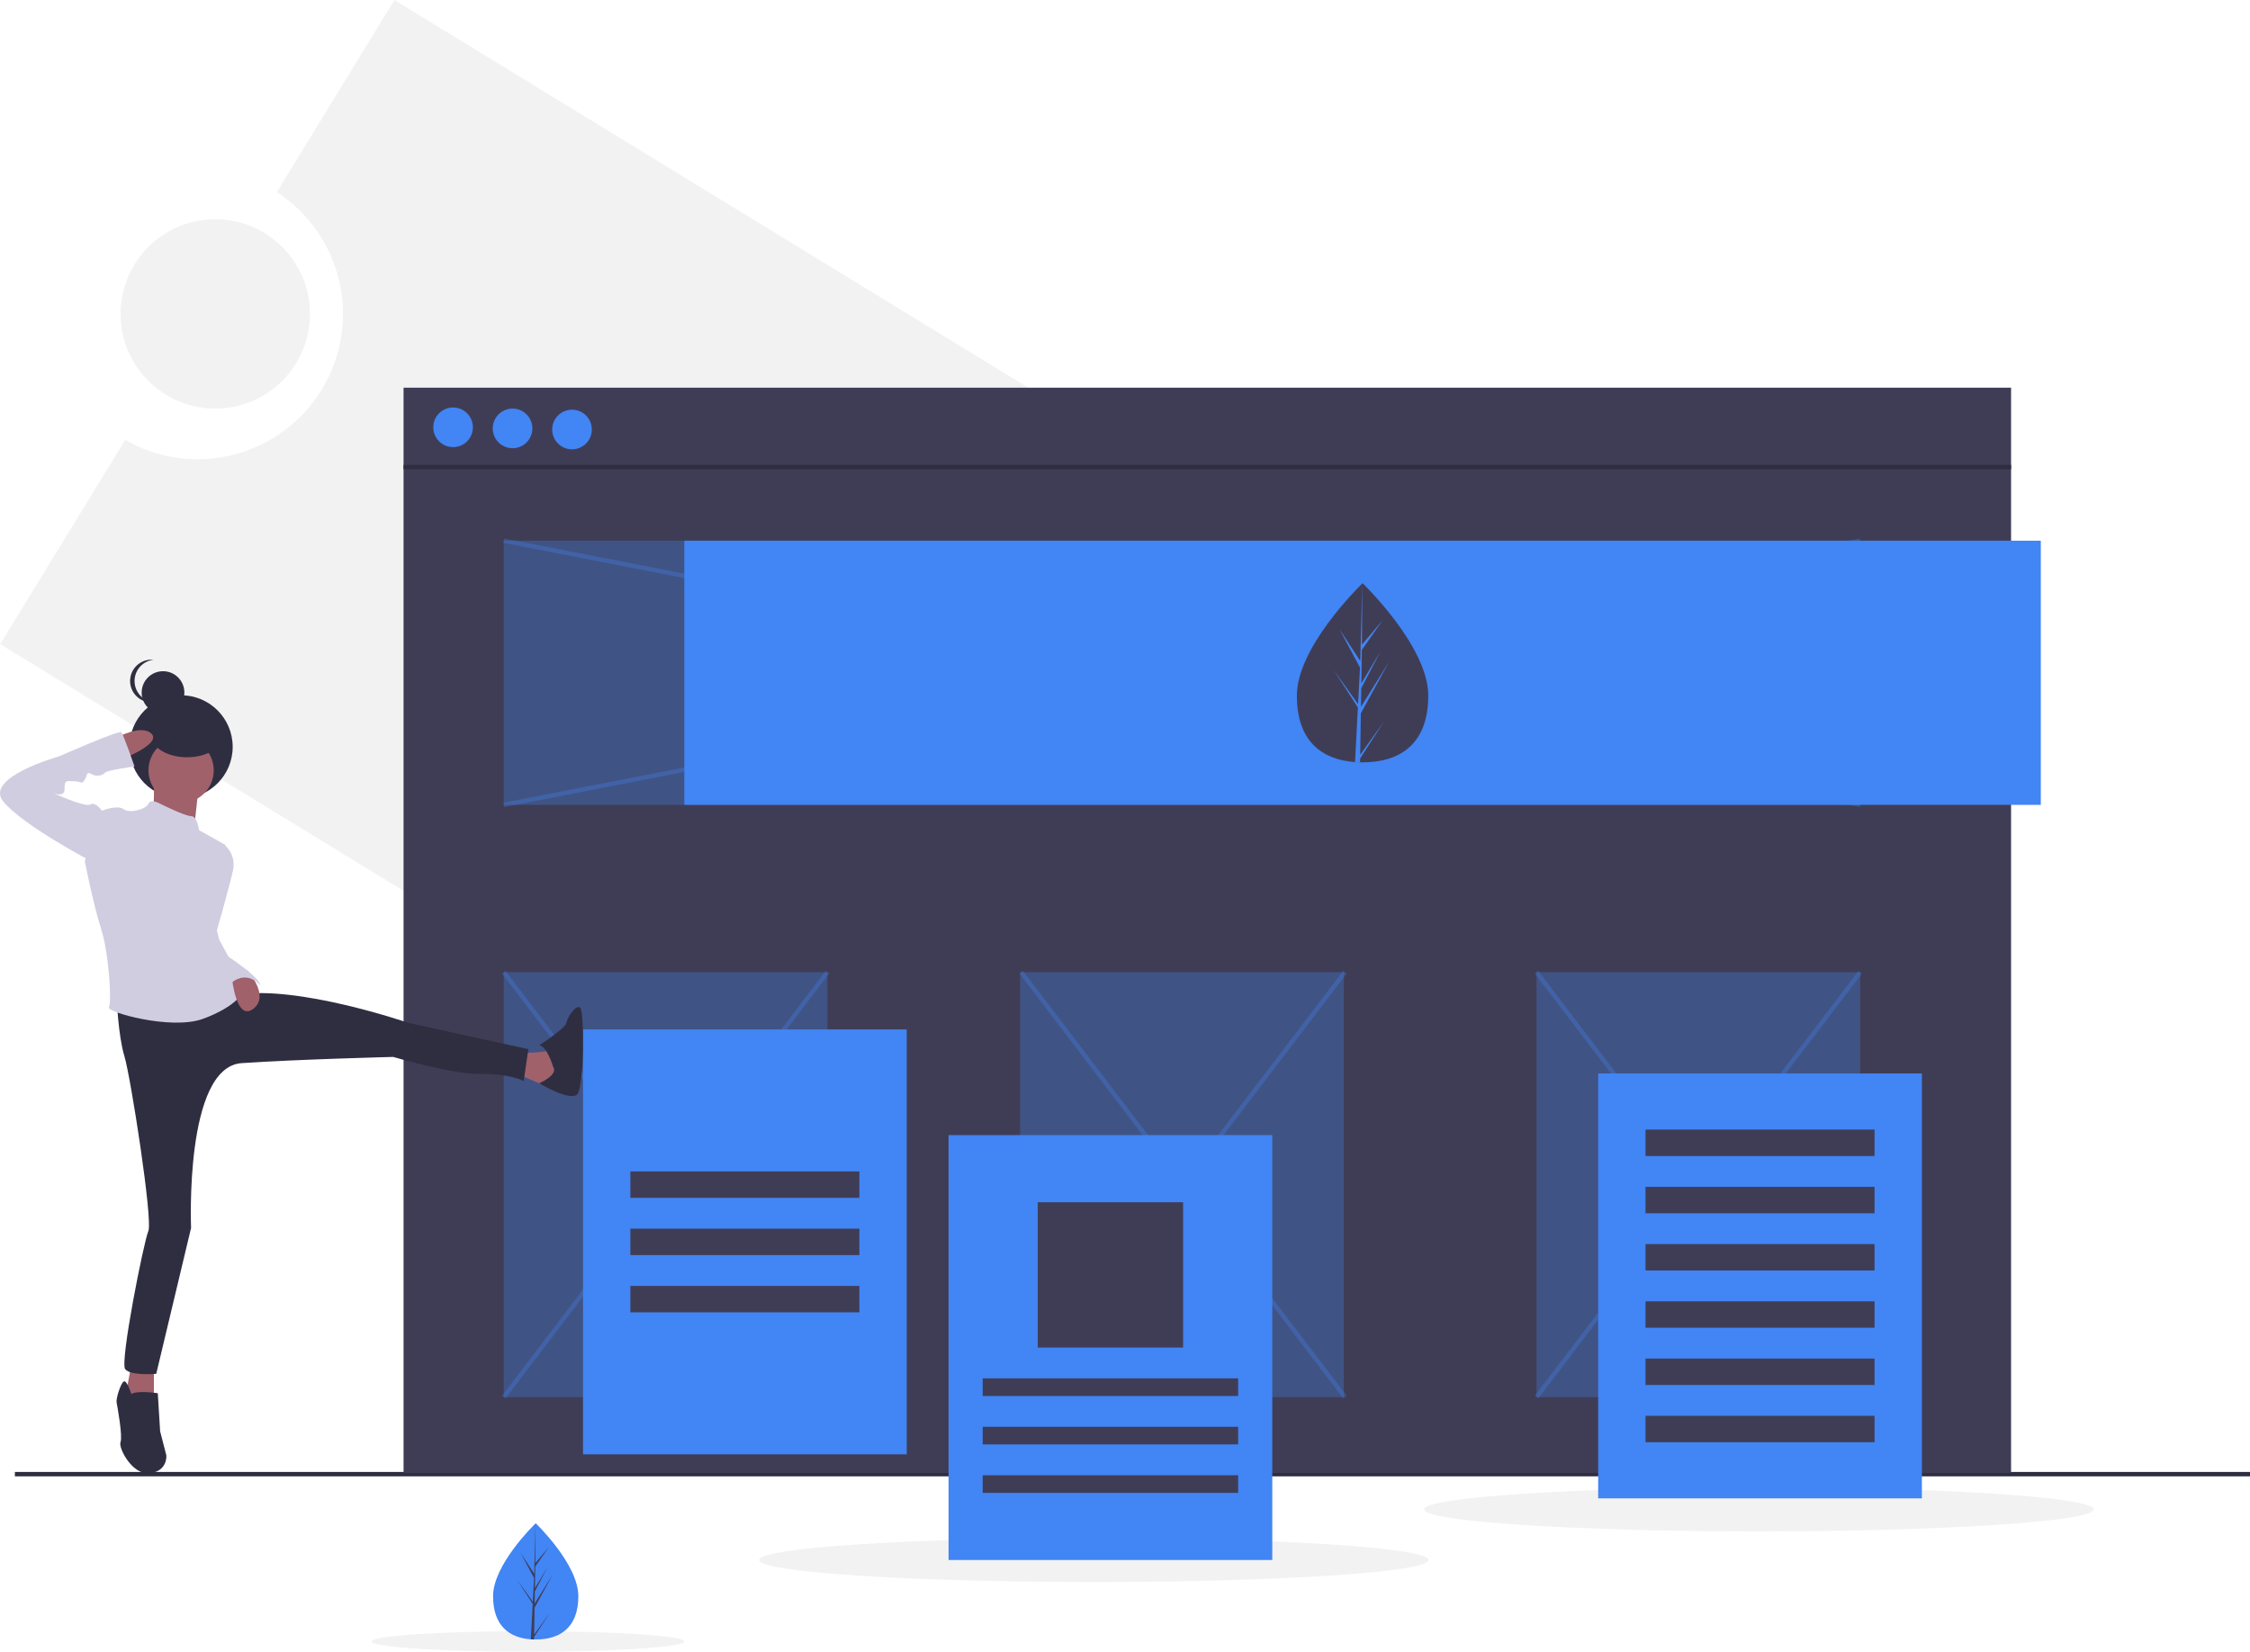
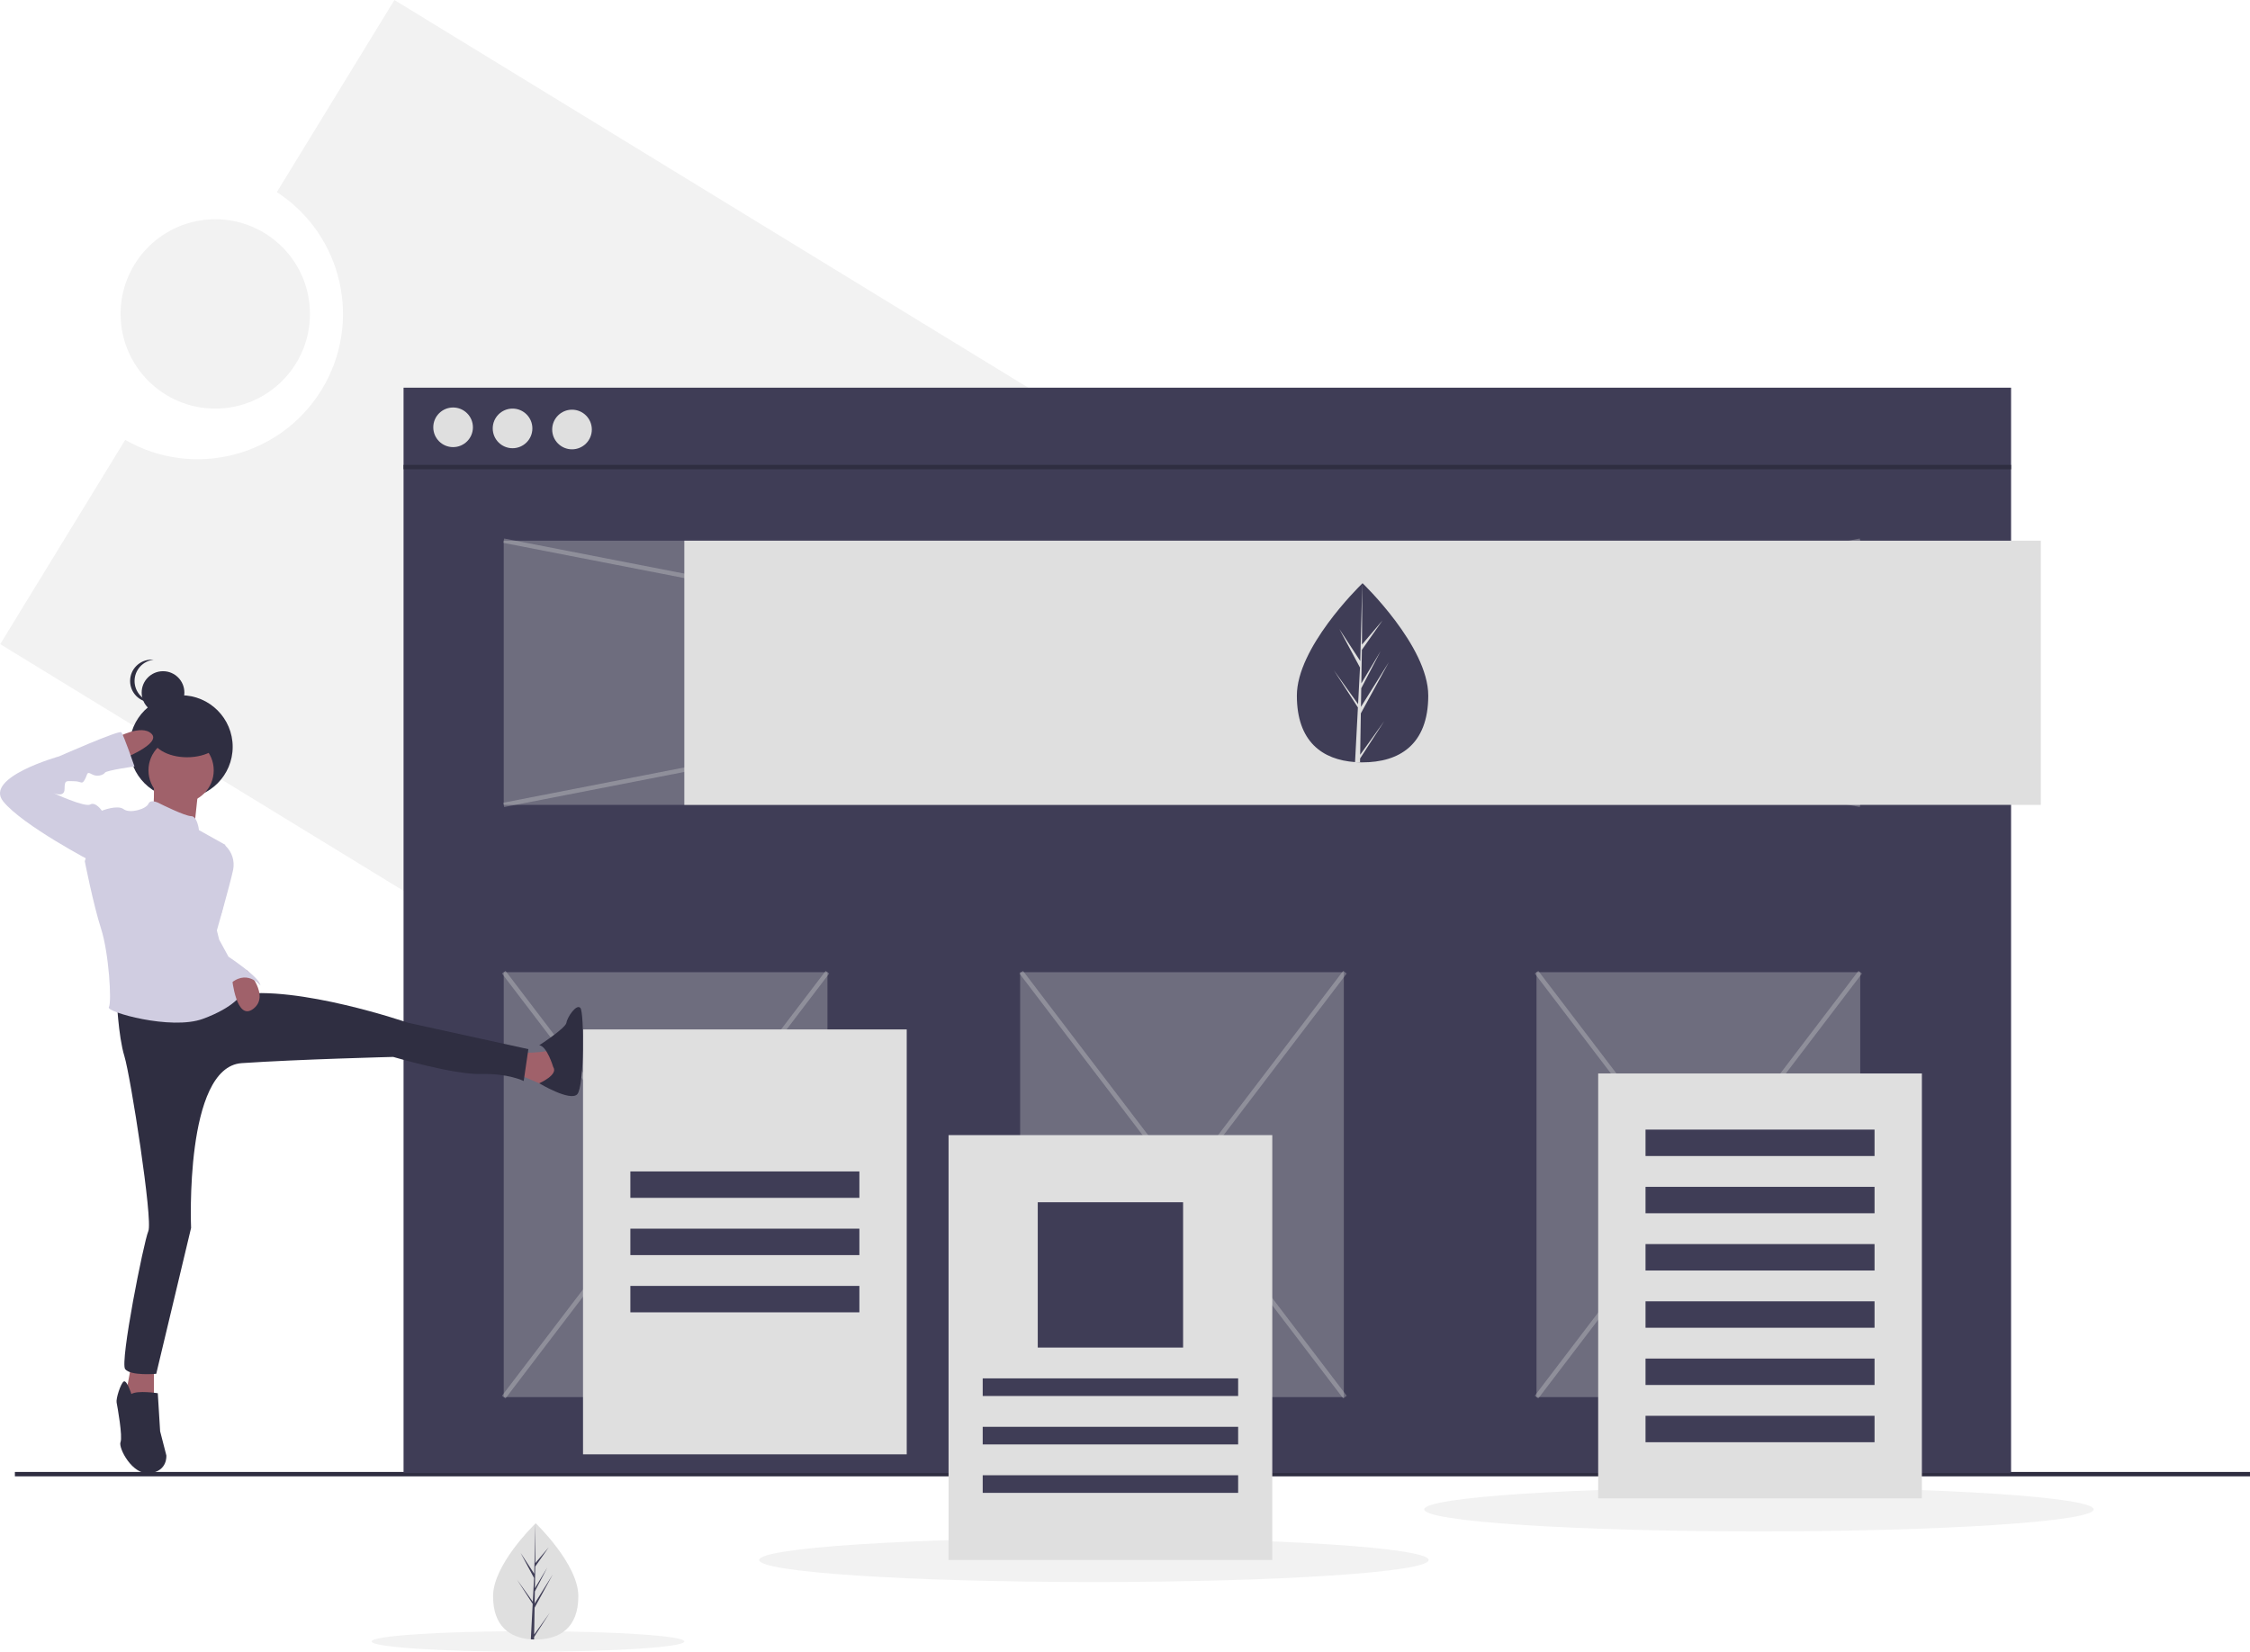
<svg xmlns="http://www.w3.org/2000/svg" id="a761666e-317c-445e-96b4-8ff633270475" data-name="Layer 1" width="1021.759" height="750.264" viewBox="0 0 1021.759 750.264">
  <path d="M268.227,74.868l-53.388,87.261a65.991,65.991,0,0,1-68.854,112.541L89.219,367.451,636.854,702.504,815.862,409.921Z" transform="translate(-89.12036 -74.86778)" fill="#f2f2f2" />
  <circle cx="97.759" cy="142.593" r="43" fill="#f2f2f2" />
  <ellipse cx="496.759" cy="708.593" rx="152" ry="10" fill="#f2f2f2" />
  <ellipse cx="239.759" cy="745.593" rx="71" ry="4.671" fill="#f2f2f2" />
  <ellipse cx="798.759" cy="685.593" rx="152" ry="10" fill="#f2f2f2" />
  <line x1="6.759" y1="669.593" x2="1021.759" y2="669.593" fill="none" stroke="#2f2e41" stroke-miterlimit="10" stroke-width="2" />
  <rect x="183.259" y="176.093" width="730" height="493" fill="#3f3d56" />
  <line x1="183.259" y1="212.152" x2="913.259" y2="212.152" fill="none" stroke="#2f2e41" stroke-miterlimit="10" stroke-width="2" />
-   <circle cx="205.759" cy="194.093" r="9" fill="#4285f4" />
-   <circle cx="232.759" cy="194.593" r="9" fill="#4285f4" />
-   <circle cx="259.759" cy="195.093" r="9" fill="#4285f4" />
-   <rect x="228.759" y="245.593" width="616" height="120" fill="#4285f4" opacity="0.3" />
-   <line x1="228.759" y1="365.593" x2="844.759" y2="245.593" fill="none" stroke="#4285f4" stroke-miterlimit="10" stroke-width="2" opacity="0.3" />
-   <line x1="844.759" y1="365.593" x2="228.759" y2="245.593" fill="none" stroke="#4285f4" stroke-miterlimit="10" stroke-width="2" opacity="0.3" />
-   <rect x="228.759" y="441.593" width="147" height="193" fill="#4285f4" opacity="0.3" />
-   <rect x="697.759" y="441.593" width="147" height="193" fill="#4285f4" opacity="0.3" />
-   <rect x="463.259" y="441.593" width="147" height="193" fill="#4285f4" opacity="0.3" />
-   <line x1="228.759" y1="441.593" x2="375.759" y2="634.593" fill="none" stroke="#4285f4" stroke-miterlimit="10" stroke-width="2" opacity="0.3" />
-   <line x1="375.759" y1="441.593" x2="228.759" y2="634.593" fill="none" stroke="#4285f4" stroke-miterlimit="10" stroke-width="2" opacity="0.3" />
-   <line x1="463.759" y1="441.593" x2="610.759" y2="634.593" fill="none" stroke="#4285f4" stroke-miterlimit="10" stroke-width="2" opacity="0.3" />
-   <line x1="610.759" y1="441.593" x2="463.759" y2="634.593" fill="none" stroke="#4285f4" stroke-miterlimit="10" stroke-width="2" opacity="0.3" />
-   <line x1="697.759" y1="441.593" x2="844.759" y2="634.593" fill="none" stroke="#4285f4" stroke-miterlimit="10" stroke-width="2" opacity="0.3" />
-   <line x1="844.759" y1="441.593" x2="697.759" y2="634.593" fill="none" stroke="#4285f4" stroke-miterlimit="10" stroke-width="2" opacity="0.3" />
-   <rect x="310.759" y="245.593" width="616" height="120" fill="#4285f4" />
-   <rect x="725.759" y="487.593" width="147" height="193" fill="#4285f4" />
+   <circle cx="205.759" cy="194.093" r="9" fill="#dfdfdf" />
+   <circle cx="232.759" cy="194.593" r="9" fill="#dfdfdf" />
+   <circle cx="259.759" cy="195.093" r="9" fill="#dfdfdf" />
+   <rect x="228.759" y="245.593" width="616" height="120" fill="#dfdfdf" opacity="0.3" />
+   <line x1="228.759" y1="365.593" x2="844.759" y2="245.593" fill="none" stroke="#dfdfdf" stroke-miterlimit="10" stroke-width="2" opacity="0.3" />
+   <line x1="844.759" y1="365.593" x2="228.759" y2="245.593" fill="none" stroke="#dfdfdf" stroke-miterlimit="10" stroke-width="2" opacity="0.3" />
+   <rect x="228.759" y="441.593" width="147" height="193" fill="#dfdfdf" opacity="0.3" />
+   <rect x="697.759" y="441.593" width="147" height="193" fill="#dfdfdf" opacity="0.3" />
+   <rect x="463.259" y="441.593" width="147" height="193" fill="#dfdfdf" opacity="0.3" />
+   <line x1="228.759" y1="441.593" x2="375.759" y2="634.593" fill="none" stroke="#dfdfdf" stroke-miterlimit="10" stroke-width="2" opacity="0.3" />
+   <line x1="375.759" y1="441.593" x2="228.759" y2="634.593" fill="none" stroke="#dfdfdf" stroke-miterlimit="10" stroke-width="2" opacity="0.3" />
+   <line x1="463.759" y1="441.593" x2="610.759" y2="634.593" fill="none" stroke="#dfdfdf" stroke-miterlimit="10" stroke-width="2" opacity="0.3" />
+   <line x1="610.759" y1="441.593" x2="463.759" y2="634.593" fill="none" stroke="#dfdfdf" stroke-miterlimit="10" stroke-width="2" opacity="0.3" />
+   <line x1="697.759" y1="441.593" x2="844.759" y2="634.593" fill="none" stroke="#dfdfdf" stroke-miterlimit="10" stroke-width="2" opacity="0.3" />
+   <line x1="844.759" y1="441.593" x2="697.759" y2="634.593" fill="none" stroke="#dfdfdf" stroke-miterlimit="10" stroke-width="2" opacity="0.3" />
+   <rect x="310.759" y="245.593" width="616" height="120" fill="#dfdfdf" />
+   <rect x="725.759" y="487.593" width="147" height="193" fill="#dfdfdf" />
  <rect x="747.259" y="513.093" width="104" height="12" fill="#3f3d56" />
  <rect x="747.259" y="539.093" width="104" height="12" fill="#3f3d56" />
  <rect x="747.259" y="565.093" width="104" height="12" fill="#3f3d56" />
  <rect x="747.259" y="591.093" width="104" height="12" fill="#3f3d56" />
  <rect x="747.259" y="617.093" width="104" height="12" fill="#3f3d56" />
  <rect x="747.259" y="643.093" width="104" height="12" fill="#3f3d56" />
-   <rect x="264.759" y="467.593" width="147" height="193" fill="#4285f4" />
+   <rect x="264.759" y="467.593" width="147" height="193" fill="#dfdfdf" />
  <rect x="286.259" y="532.093" width="104" height="12" fill="#3f3d56" />
  <rect x="286.259" y="558.093" width="104" height="12" fill="#3f3d56" />
  <rect x="286.259" y="584.093" width="104" height="12" fill="#3f3d56" />
  <path d="M737.714,390.83c0,22.469-13.356,30.314-29.834,30.314q-.573,0-1.143-.013c-.763-.016-1.52-.053-2.267-.104-14.871-1.052-26.424-9.301-26.424-30.197,0-21.625,27.634-48.912,29.71-50.932l.004-.004c.08-.078.12-.116.12-.116S737.714,368.362,737.714,390.83Z" transform="translate(-89.12036 -74.86778)" fill="#3f3d56" />
-   <path d="M706.793,417.707l10.912-15.247L706.765,419.381l-.029,1.75c-.763-.016-1.52-.053-2.267-.104l1.176-22.479-.009-.175.02-.033.111-2.123-10.966-16.963L705.802,394.626l.025.451.889-16.985-9.388-17.528,9.503,14.547.925-35.212.004-.12v.116l-.154,27.767,9.347-11.008L707.567,370.054l-.247,15.207,8.727-14.594-8.763,16.832-.138,8.454,12.669-20.313L707.098,398.903Z" transform="translate(-89.12036 -74.86778)" fill="#4285f4" />
+   <path d="M706.793,417.707l10.912-15.247L706.765,419.381l-.029,1.75c-.763-.016-1.52-.053-2.267-.104l1.176-22.479-.009-.175.02-.033.111-2.123-10.966-16.963L705.802,394.626l.025.451.889-16.985-9.388-17.528,9.503,14.547.925-35.212.004-.12v.116l-.154,27.767,9.347-11.008L707.567,370.054l-.247,15.207,8.727-14.594-8.763,16.832-.138,8.454,12.669-20.313L707.098,398.903Z" transform="translate(-89.12036 -74.86778)" fill="#dfdfdf" />
  <circle cx="82.231" cy="339.239" r="23.433" fill="#2f2e41" />
  <path d="M159.014,429.707s.353,14.464-1.058,14.817,19.403,5.997,19.403,5.997l2.117-19.756Z" transform="translate(-89.12036 -74.86778)" fill="#a0616a" />
  <path d="M323.413,553.183s15.523,0,15.875-1.764,3.528,14.464,3.528,14.464L336.466,568s-11.995-5.292-13.053-5.292S323.413,553.183,323.413,553.183Z" transform="translate(-89.12036 -74.86778)" fill="#a0616a" />
  <path d="M340.347,559.533s-2.822-9.525-6.35-9.878c0,0,11.995-7.761,12.348-10.231s4.586-8.82,6.35-6.703,1.764,35.632-1.411,39.159S333.997,566.922,333.997,566.922,342.817,563.061,340.347,559.533Z" transform="translate(-89.12036 -74.86778)" fill="#2f2e41" />
  <polygon points="59.663 619.783 56.841 634.953 69.894 637.07 69.894 619.783 59.663 619.783" fill="#a0616a" />
  <path d="M148.783,708.057s-2.117-6.703-3.528-5.645-3.528,7.761-3.175,9.525,2.822,15.523,1.764,17.992,5.292,15.17,13.406,14.112,7.409-8.114,7.409-8.114l-2.822-10.936L160.778,707.704S151.605,706.293,148.783,708.057Z" transform="translate(-89.12036 -74.86778)" fill="#2f2e41" />
  <circle cx="74.034" cy="314.576" r="9.696" fill="#2f2e41" />
  <path d="M150.226,384.192a9.697,9.697,0,0,1,8.686-9.644,9.802,9.802,0,0,0-1.01-.052,9.696,9.696,0,0,0,0,19.393,9.805,9.805,0,0,0,1.01-.052A9.697,9.697,0,0,1,150.226,384.192Z" transform="translate(-89.12036 -74.86778)" fill="#2f2e41" />
  <circle cx="82.241" cy="349.9" r="14.817" fill="#a0616a" />
  <path d="M142.08,527.782s.706,17.639,3.528,26.812,12.997,74.497,10.881,79.436-12.997,59.563-10.528,62.738,14.112,2.117,14.112,2.117l15.82-66.266s-3.119-73.086,22.987-74.849,68.794-2.822,68.794-2.822,27.517,8.114,39.865,7.761,19.403,3.175,19.403,3.175l2.117-14.464-54.682-11.995s-50.096-17.287-77.613-12.7S142.08,527.782,142.08,527.782Z" transform="translate(-89.12036 -74.86778)" fill="#2f2e41" />
  <path d="M161.836,439.938s-4.233-2.47-5.292,0-8.467,4.586-11.289,2.47-9.878.706-9.878.706l-7.761,22.931s3.881,19.756,7.409,30.693,4.939,33.515,3.528,35.632,28.223,10.584,42.687,5.292S198.879,526.371,198.879,526.371s-15.875-22.578-10.584-33.162,1.058-22.578,1.058-22.578l2.117-11.995-11.995-6.703s-.706-6.35-3.528-6.35S161.836,439.938,161.836,439.938Z" transform="translate(-89.12036 -74.86778)" fill="#d0cde1" />
  <path d="M186.179,458.988h5.292a11.843,11.843,0,0,1,3.528,10.936c-1.411,6.703-7.775,28.925-7.775,28.925l-5.278-13.755Z" transform="translate(-89.12036 -74.86778)" fill="#d0cde1" />
  <path d="M201.375,515.644s10.558,11.432,2.796,17.43-9.674-13.759-9.674-13.759Z" transform="translate(-89.12036 -74.86778)" fill="#a0616a" />
  <path d="M186.179,491.798l2.47,9.878,4.233,7.761s14.464,9.525,14.464,13.053c0,0-6.35-8.114-14.464,0l-7.232-17.463Z" transform="translate(-89.12036 -74.86778)" fill="#d0cde1" />
  <ellipse cx="84.957" cy="334.271" rx="16.16" ry="9.696" fill="#2f2e41" />
  <path d="M142.08,409.951s11.289-6.35,15.875-1.764-13.759,11.642-13.759,11.642Z" transform="translate(-89.12036 -74.86778)" fill="#a0616a" />
  <path d="M137.847,444.877l-2.47-1.764s-2.822-4.233-5.292-2.822-16.934-5.292-16.934-5.292,5.292,2.47,5.292-1.764.706-3.528,4.233-3.528,3.528,1.764,4.939-.706.706-3.881,3.175-2.47,5.292.353,5.997-.706,13.406-2.822,13.406-2.822-4.939-14.464-5.997-15.523-28.223,10.936-28.223,10.936-34.22,9.525-25.401,20.462S131.144,466.397,131.144,466.397Z" transform="translate(-89.12036 -74.86778)" fill="#d0cde1" />
-   <rect x="430.759" y="515.593" width="147" height="193" fill="#4285f4" />
+   <rect x="430.759" y="515.593" width="147" height="193" fill="#dfdfdf" />
  <rect x="471.259" y="546.093" width="66" height="66" fill="#3f3d56" />
  <rect x="446.259" y="626.093" width="116" height="8" fill="#3f3d56" />
  <rect x="446.259" y="648.093" width="116" height="8" fill="#3f3d56" />
  <rect x="446.259" y="670.093" width="116" height="8" fill="#3f3d56" />
-   <path d="M351.753,799.894c0,14.581-8.668,19.672-19.361,19.672q-.372,0-.742-.008c-.495-.011-.986-.034-1.471-.067-9.65-.683-17.148-6.036-17.148-19.596,0-14.034,17.933-31.741,19.28-33.052l.002-.002c.052-.051.078-.075.078-.075S351.753,785.314,351.753,799.894Z" transform="translate(-89.12036 -74.86778)" fill="#4285f4" />
+   <path d="M351.753,799.894c0,14.581-8.668,19.672-19.361,19.672q-.372,0-.742-.008c-.495-.011-.986-.034-1.471-.067-9.65-.683-17.148-6.036-17.148-19.596,0-14.034,17.933-31.741,19.28-33.052l.002-.002c.052-.051.078-.075.078-.075S351.753,785.314,351.753,799.894Z" transform="translate(-89.12036 -74.86778)" fill="#dfdfdf" />
  <path d="M331.687,817.336l7.081-9.894-7.099,10.981-.019,1.136c-.495-.011-.986-.034-1.471-.067l.763-14.588-.006-.113.013-.021.072-1.378-7.116-11.008,7.139,9.975.017.293.577-11.022-6.093-11.375,6.167,9.44.6-22.851.002-.078v.075l-.1,18.019,6.065-7.144-6.09,8.696-.16,9.868,5.663-9.471-5.687,10.923-.09,5.486,8.222-13.182L331.885,805.133Z" transform="translate(-89.12036 -74.86778)" fill="#3f3d56" />
</svg>
